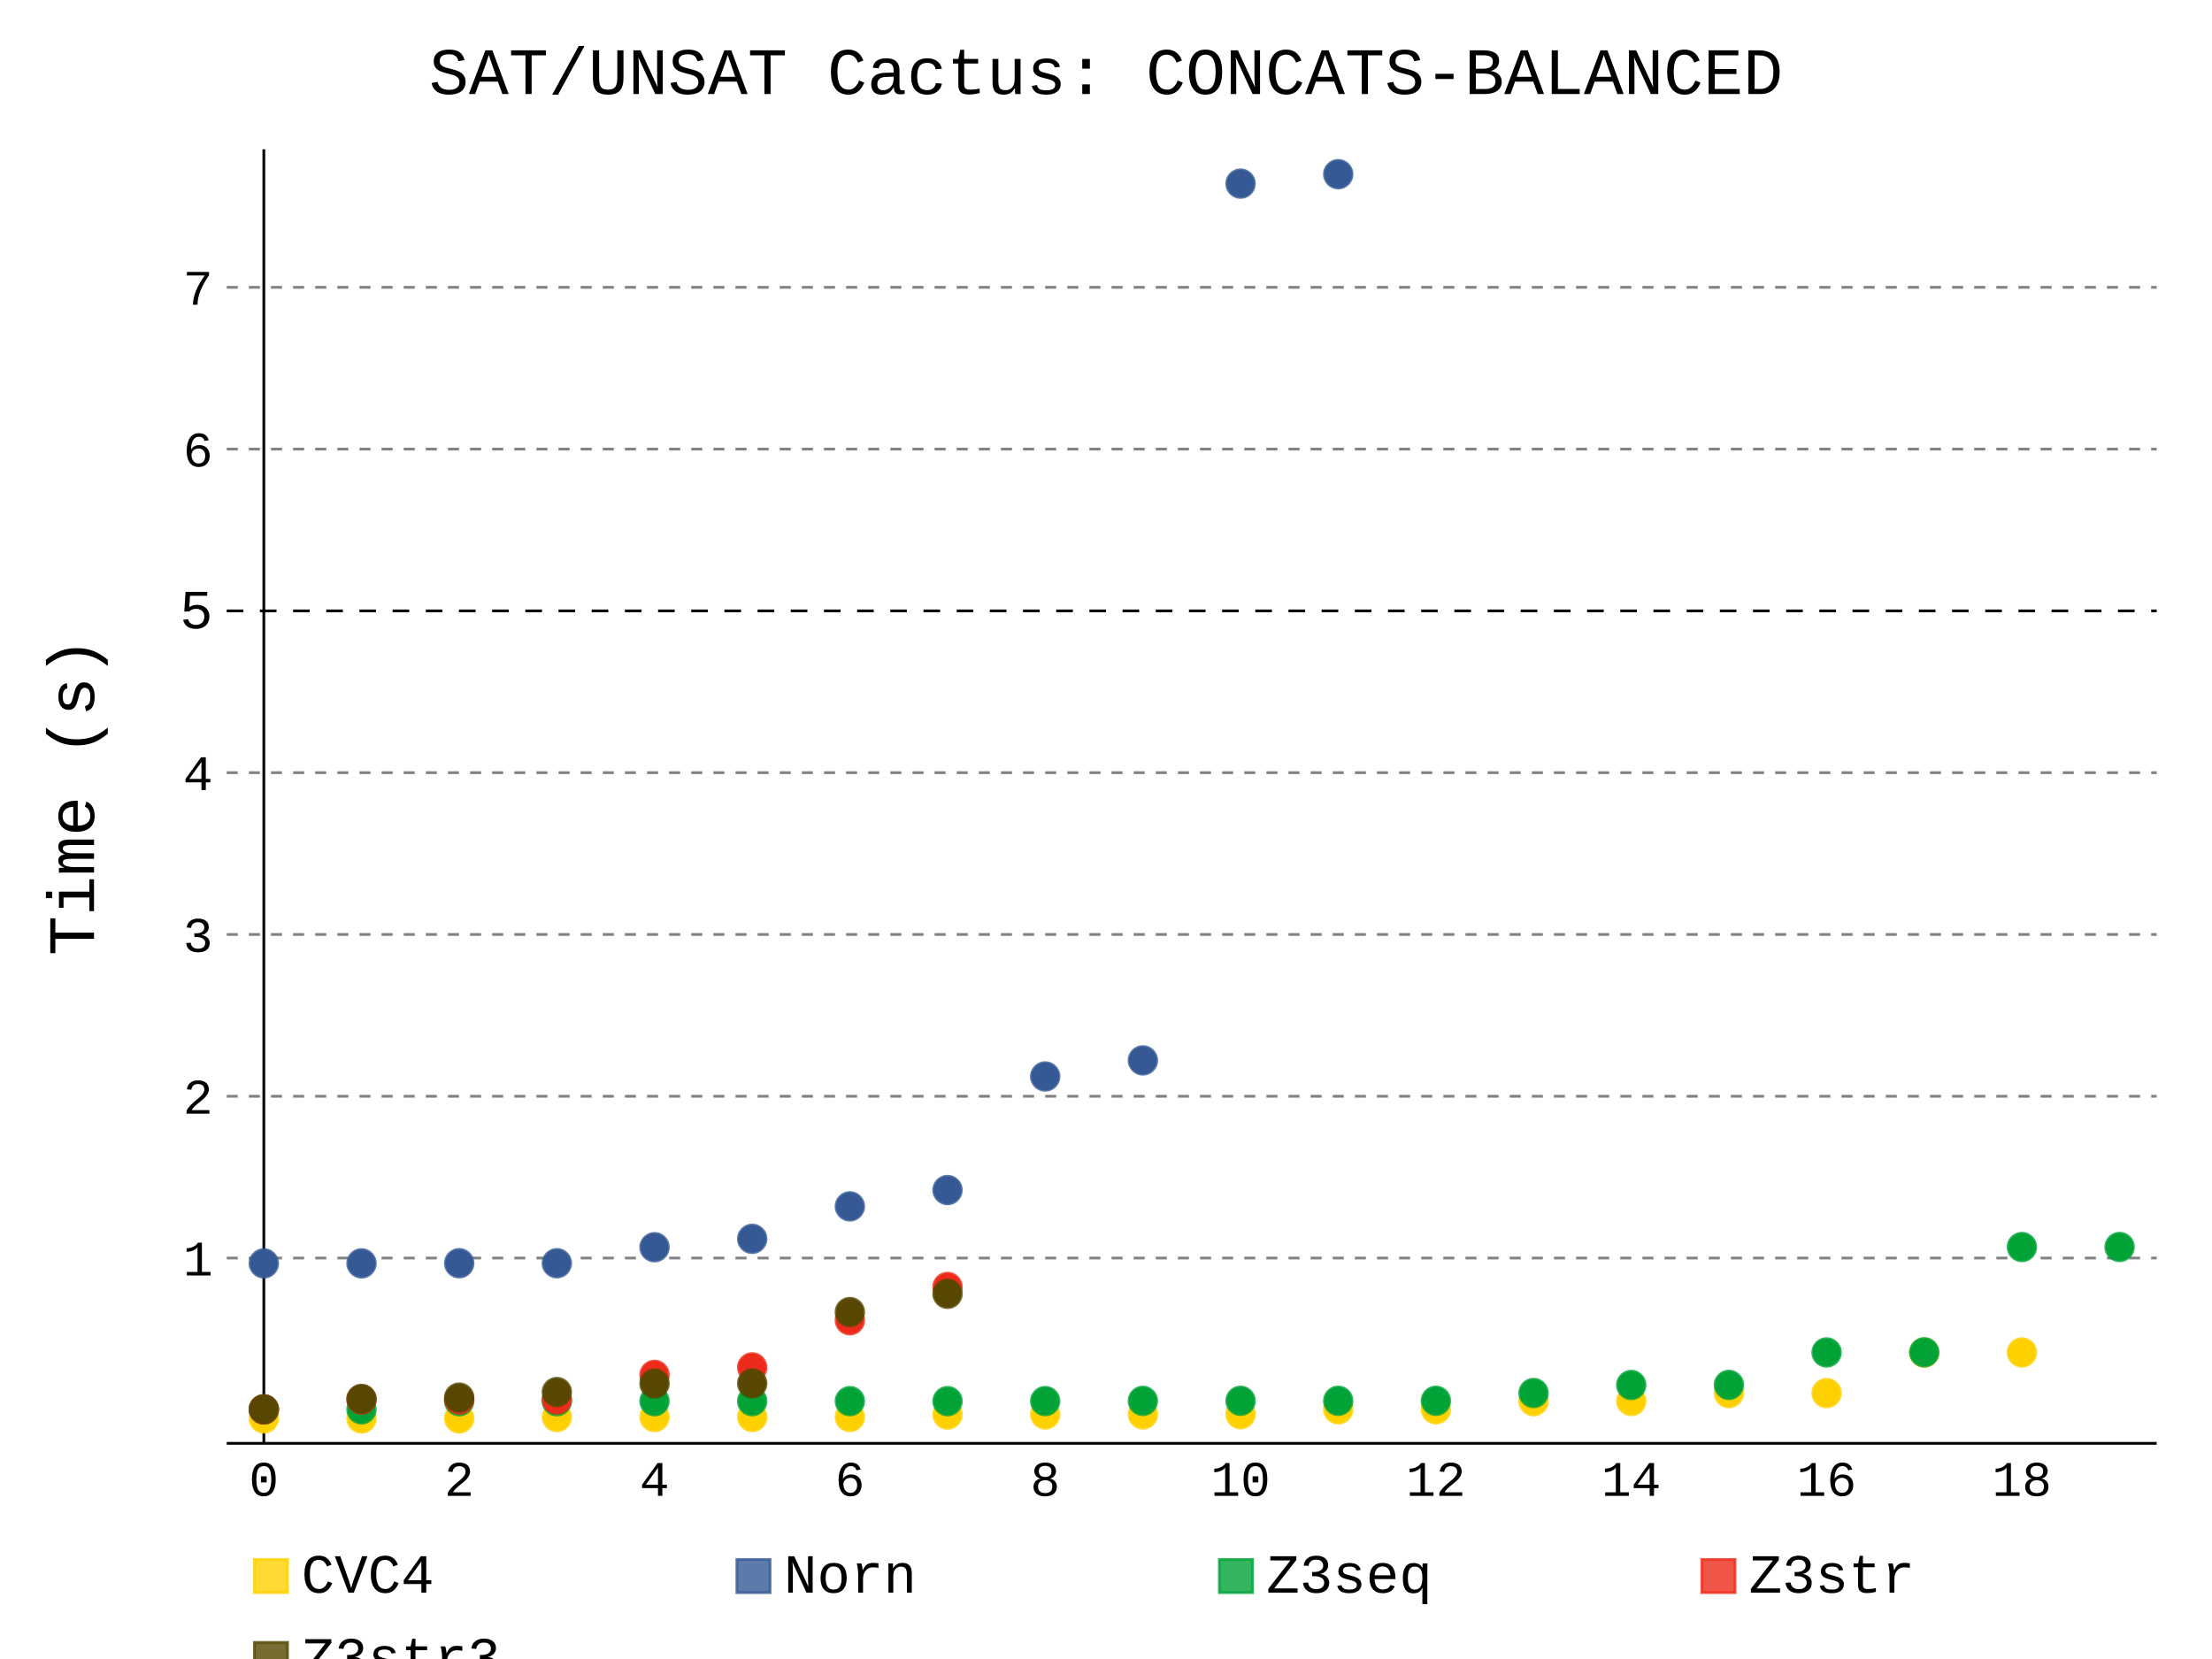
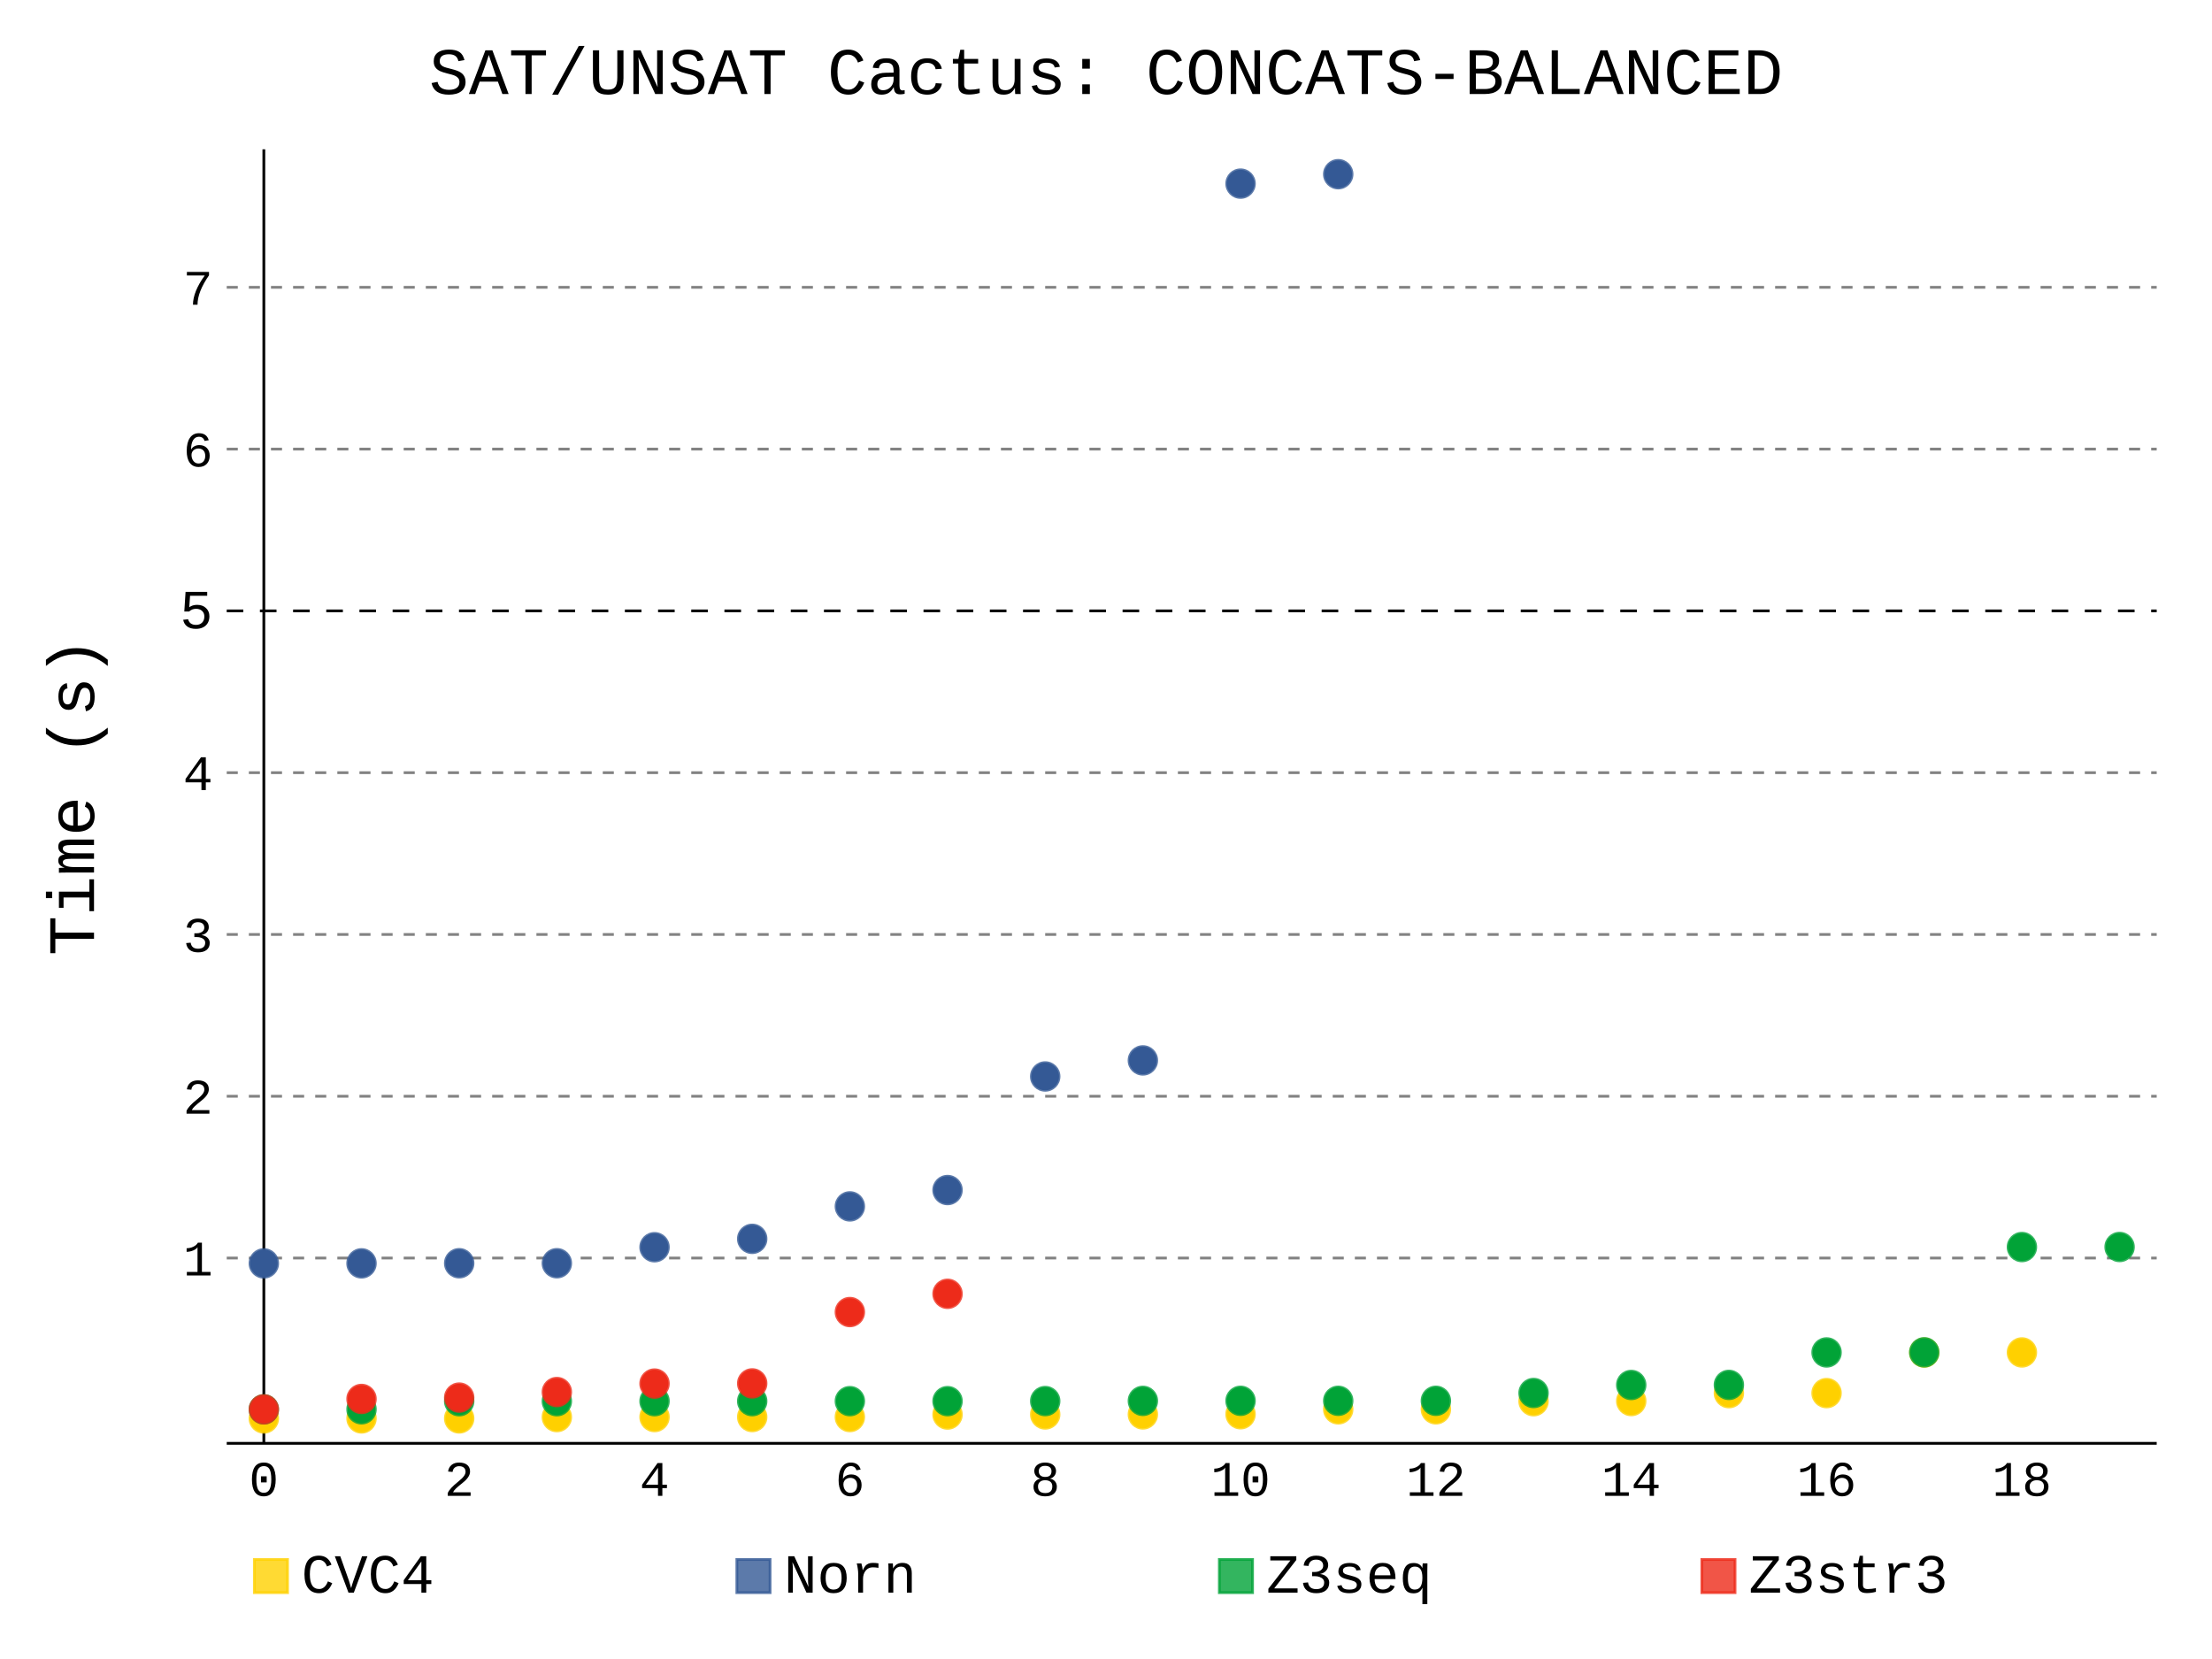
- <svg xmlns="http://www.w3.org/2000/svg" xmlns:xlink="http://www.w3.org/1999/xlink" id="chart-91a47849-617d-4de2-a5ea-1c3394cda395" class="pygal-chart" viewBox="0 0 800 600">
+ <svg xmlns="http://www.w3.org/2000/svg" xmlns:xlink="http://www.w3.org/1999/xlink" id="chart-bddedc31-fe82-48a3-97e2-e26df5d5ebec" class="pygal-chart" viewBox="0 0 800 600">
  <defs>
-     <style type="text/css">#chart-91a47849-617d-4de2-a5ea-1c3394cda395{-webkit-user-select:none;-webkit-font-smoothing:antialiased;font-family:Consolas,"Liberation Mono",Menlo,Courier,monospace}#chart-91a47849-617d-4de2-a5ea-1c3394cda395 .title{font-family:Consolas,"Liberation Mono",Menlo,Courier,monospace;font-size:24px}#chart-91a47849-617d-4de2-a5ea-1c3394cda395 .legends .legend text{font-family:Consolas,"Liberation Mono",Menlo,Courier,monospace;font-size:20px}#chart-91a47849-617d-4de2-a5ea-1c3394cda395 .axis text{font-family:Consolas,"Liberation Mono",Menlo,Courier,monospace;font-size:18px}#chart-91a47849-617d-4de2-a5ea-1c3394cda395 .axis text.major{font-family:Consolas,"Liberation Mono",Menlo,Courier,monospace;font-size:20px}#chart-91a47849-617d-4de2-a5ea-1c3394cda395 .text-overlay text.value{font-family:Consolas,"Liberation Mono",Menlo,Courier,monospace;font-size:22px}#chart-91a47849-617d-4de2-a5ea-1c3394cda395 .text-overlay text.label{font-family:Consolas,"Liberation Mono",Menlo,Courier,monospace;font-size:20px}#chart-91a47849-617d-4de2-a5ea-1c3394cda395 .tooltip{font-family:Consolas,"Liberation Mono",Menlo,Courier,monospace;font-size:20px}#chart-91a47849-617d-4de2-a5ea-1c3394cda395 text.no_data{font-family:Consolas,"Liberation Mono",Menlo,Courier,monospace;font-size:64px}
- #chart-91a47849-617d-4de2-a5ea-1c3394cda395{background-color:#FFFFFF}#chart-91a47849-617d-4de2-a5ea-1c3394cda395 path,#chart-91a47849-617d-4de2-a5ea-1c3394cda395 line,#chart-91a47849-617d-4de2-a5ea-1c3394cda395 rect,#chart-91a47849-617d-4de2-a5ea-1c3394cda395 circle{-webkit-transition:100ms;-moz-transition:100ms;transition:100ms}#chart-91a47849-617d-4de2-a5ea-1c3394cda395 .graph &gt; .background{fill:#FFFFFF}#chart-91a47849-617d-4de2-a5ea-1c3394cda395 .plot &gt; .background{fill:#FFFFFF}#chart-91a47849-617d-4de2-a5ea-1c3394cda395 .graph{fill:#000000}#chart-91a47849-617d-4de2-a5ea-1c3394cda395 text.no_data{fill:#000000}#chart-91a47849-617d-4de2-a5ea-1c3394cda395 .title{fill:#000000}#chart-91a47849-617d-4de2-a5ea-1c3394cda395 .legends .legend text{fill:#000000}#chart-91a47849-617d-4de2-a5ea-1c3394cda395 .legends .legend:hover text{fill:#000000}#chart-91a47849-617d-4de2-a5ea-1c3394cda395 .axis .line{stroke:#000000}#chart-91a47849-617d-4de2-a5ea-1c3394cda395 .axis .guide.line{stroke:#828282}#chart-91a47849-617d-4de2-a5ea-1c3394cda395 .axis .major.line{stroke:#000000}#chart-91a47849-617d-4de2-a5ea-1c3394cda395 .axis text.major{fill:#000000}#chart-91a47849-617d-4de2-a5ea-1c3394cda395 .axis.y .guides:hover .guide.line,#chart-91a47849-617d-4de2-a5ea-1c3394cda395 .line-graph .axis.x .guides:hover .guide.line,#chart-91a47849-617d-4de2-a5ea-1c3394cda395 .stackedline-graph .axis.x .guides:hover .guide.line,#chart-91a47849-617d-4de2-a5ea-1c3394cda395 .xy-graph .axis.x .guides:hover .guide.line{stroke:#000000}#chart-91a47849-617d-4de2-a5ea-1c3394cda395 .axis .guides:hover text{fill:#000000}#chart-91a47849-617d-4de2-a5ea-1c3394cda395 .reactive{fill-opacity:.8;stroke-opacity:.8}#chart-91a47849-617d-4de2-a5ea-1c3394cda395 .ci{stroke:#000000}#chart-91a47849-617d-4de2-a5ea-1c3394cda395 .reactive.active,#chart-91a47849-617d-4de2-a5ea-1c3394cda395 .active .reactive{fill-opacity:.9;stroke-opacity:.9;stroke-width:4}#chart-91a47849-617d-4de2-a5ea-1c3394cda395 .ci .reactive.active{stroke-width:1.5}#chart-91a47849-617d-4de2-a5ea-1c3394cda395 .series text{fill:#000000}#chart-91a47849-617d-4de2-a5ea-1c3394cda395 .tooltip rect{fill:#FFFFFF;stroke:#000000;-webkit-transition:opacity 100ms;-moz-transition:opacity 100ms;transition:opacity 100ms}#chart-91a47849-617d-4de2-a5ea-1c3394cda395 .tooltip .label{fill:#000000}#chart-91a47849-617d-4de2-a5ea-1c3394cda395 .tooltip .label{fill:#000000}#chart-91a47849-617d-4de2-a5ea-1c3394cda395 .tooltip .legend{font-size:.8em;fill:#828282}#chart-91a47849-617d-4de2-a5ea-1c3394cda395 .tooltip .x_label{font-size:.6em;fill:#000000}#chart-91a47849-617d-4de2-a5ea-1c3394cda395 .tooltip .xlink{font-size:.5em;text-decoration:underline}#chart-91a47849-617d-4de2-a5ea-1c3394cda395 .tooltip .value{font-size:1.5em}#chart-91a47849-617d-4de2-a5ea-1c3394cda395 .bound{font-size:.5em}#chart-91a47849-617d-4de2-a5ea-1c3394cda395 .max-value{font-size:.75em;fill:#828282}#chart-91a47849-617d-4de2-a5ea-1c3394cda395 .map-element{fill:#FFFFFF;stroke:#828282 !important}#chart-91a47849-617d-4de2-a5ea-1c3394cda395 .map-element .reactive{fill-opacity:inherit;stroke-opacity:inherit}#chart-91a47849-617d-4de2-a5ea-1c3394cda395 .color-0,#chart-91a47849-617d-4de2-a5ea-1c3394cda395 .color-0 a:visited{stroke:#ffd000;fill:#ffd000}#chart-91a47849-617d-4de2-a5ea-1c3394cda395 .color-1,#chart-91a47849-617d-4de2-a5ea-1c3394cda395 .color-1 a:visited{stroke:#345995;fill:#345995}#chart-91a47849-617d-4de2-a5ea-1c3394cda395 .color-2,#chart-91a47849-617d-4de2-a5ea-1c3394cda395 .color-2 a:visited{stroke:#01a337;fill:#01a337}#chart-91a47849-617d-4de2-a5ea-1c3394cda395 .color-3,#chart-91a47849-617d-4de2-a5ea-1c3394cda395 .color-3 a:visited{stroke:#ed2b1a;fill:#ed2b1a}#chart-91a47849-617d-4de2-a5ea-1c3394cda395 .color-4,#chart-91a47849-617d-4de2-a5ea-1c3394cda395 .color-4 a:visited{stroke:#574700;fill:#574700}#chart-91a47849-617d-4de2-a5ea-1c3394cda395 .text-overlay .color-0 text{fill:black}#chart-91a47849-617d-4de2-a5ea-1c3394cda395 .text-overlay .color-1 text{fill:black}#chart-91a47849-617d-4de2-a5ea-1c3394cda395 .text-overlay .color-2 text{fill:black}#chart-91a47849-617d-4de2-a5ea-1c3394cda395 .text-overlay .color-3 text{fill:black}#chart-91a47849-617d-4de2-a5ea-1c3394cda395 .text-overlay .color-4 text{fill:white}
- #chart-91a47849-617d-4de2-a5ea-1c3394cda395 text.no_data{text-anchor:middle}#chart-91a47849-617d-4de2-a5ea-1c3394cda395 .guide.line{fill:none}#chart-91a47849-617d-4de2-a5ea-1c3394cda395 .centered{text-anchor:middle}#chart-91a47849-617d-4de2-a5ea-1c3394cda395 .title{text-anchor:middle}#chart-91a47849-617d-4de2-a5ea-1c3394cda395 .legends .legend text{fill-opacity:1}#chart-91a47849-617d-4de2-a5ea-1c3394cda395 .axis.x text{text-anchor:middle}#chart-91a47849-617d-4de2-a5ea-1c3394cda395 .axis.x:not(.web) text[transform]{text-anchor:start}#chart-91a47849-617d-4de2-a5ea-1c3394cda395 .axis.x:not(.web) text[transform].backwards{text-anchor:end}#chart-91a47849-617d-4de2-a5ea-1c3394cda395 .axis.y text{text-anchor:end}#chart-91a47849-617d-4de2-a5ea-1c3394cda395 .axis.y text[transform].backwards{text-anchor:start}#chart-91a47849-617d-4de2-a5ea-1c3394cda395 .axis.y2 text{text-anchor:start}#chart-91a47849-617d-4de2-a5ea-1c3394cda395 .axis.y2 text[transform].backwards{text-anchor:end}#chart-91a47849-617d-4de2-a5ea-1c3394cda395 .axis .guide.line{stroke-dasharray:4,4}#chart-91a47849-617d-4de2-a5ea-1c3394cda395 .axis .major.guide.line{stroke-dasharray:6,6}#chart-91a47849-617d-4de2-a5ea-1c3394cda395 .horizontal .axis.y .guide.line,#chart-91a47849-617d-4de2-a5ea-1c3394cda395 .horizontal .axis.y2 .guide.line,#chart-91a47849-617d-4de2-a5ea-1c3394cda395 .vertical .axis.x .guide.line{opacity:0}#chart-91a47849-617d-4de2-a5ea-1c3394cda395 .horizontal .axis.always_show .guide.line,#chart-91a47849-617d-4de2-a5ea-1c3394cda395 .vertical .axis.always_show .guide.line{opacity:1 !important}#chart-91a47849-617d-4de2-a5ea-1c3394cda395 .axis.y .guides:hover .guide.line,#chart-91a47849-617d-4de2-a5ea-1c3394cda395 .axis.y2 .guides:hover .guide.line,#chart-91a47849-617d-4de2-a5ea-1c3394cda395 .axis.x .guides:hover .guide.line{opacity:1}#chart-91a47849-617d-4de2-a5ea-1c3394cda395 .axis .guides:hover text{opacity:1}#chart-91a47849-617d-4de2-a5ea-1c3394cda395 .nofill{fill:none}#chart-91a47849-617d-4de2-a5ea-1c3394cda395 .subtle-fill{fill-opacity:.2}#chart-91a47849-617d-4de2-a5ea-1c3394cda395 .dot{stroke-width:1px;fill-opacity:1}#chart-91a47849-617d-4de2-a5ea-1c3394cda395 .dot.active{stroke-width:5px}#chart-91a47849-617d-4de2-a5ea-1c3394cda395 .dot.negative{fill:transparent}#chart-91a47849-617d-4de2-a5ea-1c3394cda395 text,#chart-91a47849-617d-4de2-a5ea-1c3394cda395 tspan{stroke:none !important}#chart-91a47849-617d-4de2-a5ea-1c3394cda395 .series text.active{opacity:1}#chart-91a47849-617d-4de2-a5ea-1c3394cda395 .tooltip rect{fill-opacity:.95;stroke-width:.5}#chart-91a47849-617d-4de2-a5ea-1c3394cda395 .tooltip text{fill-opacity:1}#chart-91a47849-617d-4de2-a5ea-1c3394cda395 .showable{visibility:hidden}#chart-91a47849-617d-4de2-a5ea-1c3394cda395 .showable.shown{visibility:visible}#chart-91a47849-617d-4de2-a5ea-1c3394cda395 .gauge-background{fill:rgba(229,229,229,1);stroke:none}#chart-91a47849-617d-4de2-a5ea-1c3394cda395 .bg-lines{stroke:#FFFFFF;stroke-width:2px}</style>
+     <style type="text/css">#chart-bddedc31-fe82-48a3-97e2-e26df5d5ebec{-webkit-user-select:none;-webkit-font-smoothing:antialiased;font-family:Consolas,"Liberation Mono",Menlo,Courier,monospace}#chart-bddedc31-fe82-48a3-97e2-e26df5d5ebec .title{font-family:Consolas,"Liberation Mono",Menlo,Courier,monospace;font-size:24px}#chart-bddedc31-fe82-48a3-97e2-e26df5d5ebec .legends .legend text{font-family:Consolas,"Liberation Mono",Menlo,Courier,monospace;font-size:20px}#chart-bddedc31-fe82-48a3-97e2-e26df5d5ebec .axis text{font-family:Consolas,"Liberation Mono",Menlo,Courier,monospace;font-size:18px}#chart-bddedc31-fe82-48a3-97e2-e26df5d5ebec .axis text.major{font-family:Consolas,"Liberation Mono",Menlo,Courier,monospace;font-size:20px}#chart-bddedc31-fe82-48a3-97e2-e26df5d5ebec .text-overlay text.value{font-family:Consolas,"Liberation Mono",Menlo,Courier,monospace;font-size:22px}#chart-bddedc31-fe82-48a3-97e2-e26df5d5ebec .text-overlay text.label{font-family:Consolas,"Liberation Mono",Menlo,Courier,monospace;font-size:20px}#chart-bddedc31-fe82-48a3-97e2-e26df5d5ebec .tooltip{font-family:Consolas,"Liberation Mono",Menlo,Courier,monospace;font-size:20px}#chart-bddedc31-fe82-48a3-97e2-e26df5d5ebec text.no_data{font-family:Consolas,"Liberation Mono",Menlo,Courier,monospace;font-size:64px}
+ #chart-bddedc31-fe82-48a3-97e2-e26df5d5ebec{background-color:#FFFFFF}#chart-bddedc31-fe82-48a3-97e2-e26df5d5ebec path,#chart-bddedc31-fe82-48a3-97e2-e26df5d5ebec line,#chart-bddedc31-fe82-48a3-97e2-e26df5d5ebec rect,#chart-bddedc31-fe82-48a3-97e2-e26df5d5ebec circle{-webkit-transition:100ms;-moz-transition:100ms;transition:100ms}#chart-bddedc31-fe82-48a3-97e2-e26df5d5ebec .graph &gt; .background{fill:#FFFFFF}#chart-bddedc31-fe82-48a3-97e2-e26df5d5ebec .plot &gt; .background{fill:#FFFFFF}#chart-bddedc31-fe82-48a3-97e2-e26df5d5ebec .graph{fill:#000000}#chart-bddedc31-fe82-48a3-97e2-e26df5d5ebec text.no_data{fill:#000000}#chart-bddedc31-fe82-48a3-97e2-e26df5d5ebec .title{fill:#000000}#chart-bddedc31-fe82-48a3-97e2-e26df5d5ebec .legends .legend text{fill:#000000}#chart-bddedc31-fe82-48a3-97e2-e26df5d5ebec .legends .legend:hover text{fill:#000000}#chart-bddedc31-fe82-48a3-97e2-e26df5d5ebec .axis .line{stroke:#000000}#chart-bddedc31-fe82-48a3-97e2-e26df5d5ebec .axis .guide.line{stroke:#828282}#chart-bddedc31-fe82-48a3-97e2-e26df5d5ebec .axis .major.line{stroke:#000000}#chart-bddedc31-fe82-48a3-97e2-e26df5d5ebec .axis text.major{fill:#000000}#chart-bddedc31-fe82-48a3-97e2-e26df5d5ebec .axis.y .guides:hover .guide.line,#chart-bddedc31-fe82-48a3-97e2-e26df5d5ebec .line-graph .axis.x .guides:hover .guide.line,#chart-bddedc31-fe82-48a3-97e2-e26df5d5ebec .stackedline-graph .axis.x .guides:hover .guide.line,#chart-bddedc31-fe82-48a3-97e2-e26df5d5ebec .xy-graph .axis.x .guides:hover .guide.line{stroke:#000000}#chart-bddedc31-fe82-48a3-97e2-e26df5d5ebec .axis .guides:hover text{fill:#000000}#chart-bddedc31-fe82-48a3-97e2-e26df5d5ebec .reactive{fill-opacity:.8;stroke-opacity:.8}#chart-bddedc31-fe82-48a3-97e2-e26df5d5ebec .ci{stroke:#000000}#chart-bddedc31-fe82-48a3-97e2-e26df5d5ebec .reactive.active,#chart-bddedc31-fe82-48a3-97e2-e26df5d5ebec .active .reactive{fill-opacity:.9;stroke-opacity:.9;stroke-width:4}#chart-bddedc31-fe82-48a3-97e2-e26df5d5ebec .ci .reactive.active{stroke-width:1.5}#chart-bddedc31-fe82-48a3-97e2-e26df5d5ebec .series text{fill:#000000}#chart-bddedc31-fe82-48a3-97e2-e26df5d5ebec .tooltip rect{fill:#FFFFFF;stroke:#000000;-webkit-transition:opacity 100ms;-moz-transition:opacity 100ms;transition:opacity 100ms}#chart-bddedc31-fe82-48a3-97e2-e26df5d5ebec .tooltip .label{fill:#000000}#chart-bddedc31-fe82-48a3-97e2-e26df5d5ebec .tooltip .label{fill:#000000}#chart-bddedc31-fe82-48a3-97e2-e26df5d5ebec .tooltip .legend{font-size:.8em;fill:#828282}#chart-bddedc31-fe82-48a3-97e2-e26df5d5ebec .tooltip .x_label{font-size:.6em;fill:#000000}#chart-bddedc31-fe82-48a3-97e2-e26df5d5ebec .tooltip .xlink{font-size:.5em;text-decoration:underline}#chart-bddedc31-fe82-48a3-97e2-e26df5d5ebec .tooltip .value{font-size:1.5em}#chart-bddedc31-fe82-48a3-97e2-e26df5d5ebec .bound{font-size:.5em}#chart-bddedc31-fe82-48a3-97e2-e26df5d5ebec .max-value{font-size:.75em;fill:#828282}#chart-bddedc31-fe82-48a3-97e2-e26df5d5ebec .map-element{fill:#FFFFFF;stroke:#828282 !important}#chart-bddedc31-fe82-48a3-97e2-e26df5d5ebec .map-element .reactive{fill-opacity:inherit;stroke-opacity:inherit}#chart-bddedc31-fe82-48a3-97e2-e26df5d5ebec .color-0,#chart-bddedc31-fe82-48a3-97e2-e26df5d5ebec .color-0 a:visited{stroke:#FFD000;fill:#FFD000}#chart-bddedc31-fe82-48a3-97e2-e26df5d5ebec .color-1,#chart-bddedc31-fe82-48a3-97e2-e26df5d5ebec .color-1 a:visited{stroke:#345995;fill:#345995}#chart-bddedc31-fe82-48a3-97e2-e26df5d5ebec .color-2,#chart-bddedc31-fe82-48a3-97e2-e26df5d5ebec .color-2 a:visited{stroke:#01A337;fill:#01A337}#chart-bddedc31-fe82-48a3-97e2-e26df5d5ebec .color-3,#chart-bddedc31-fe82-48a3-97e2-e26df5d5ebec .color-3 a:visited{stroke:#ED2B1A;fill:#ED2B1A}#chart-bddedc31-fe82-48a3-97e2-e26df5d5ebec .text-overlay .color-0 text{fill:black}#chart-bddedc31-fe82-48a3-97e2-e26df5d5ebec .text-overlay .color-1 text{fill:black}#chart-bddedc31-fe82-48a3-97e2-e26df5d5ebec .text-overlay .color-2 text{fill:black}#chart-bddedc31-fe82-48a3-97e2-e26df5d5ebec .text-overlay .color-3 text{fill:black}
+ #chart-bddedc31-fe82-48a3-97e2-e26df5d5ebec text.no_data{text-anchor:middle}#chart-bddedc31-fe82-48a3-97e2-e26df5d5ebec .guide.line{fill:none}#chart-bddedc31-fe82-48a3-97e2-e26df5d5ebec .centered{text-anchor:middle}#chart-bddedc31-fe82-48a3-97e2-e26df5d5ebec .title{text-anchor:middle}#chart-bddedc31-fe82-48a3-97e2-e26df5d5ebec .legends .legend text{fill-opacity:1}#chart-bddedc31-fe82-48a3-97e2-e26df5d5ebec .axis.x text{text-anchor:middle}#chart-bddedc31-fe82-48a3-97e2-e26df5d5ebec .axis.x:not(.web) text[transform]{text-anchor:start}#chart-bddedc31-fe82-48a3-97e2-e26df5d5ebec .axis.x:not(.web) text[transform].backwards{text-anchor:end}#chart-bddedc31-fe82-48a3-97e2-e26df5d5ebec .axis.y text{text-anchor:end}#chart-bddedc31-fe82-48a3-97e2-e26df5d5ebec .axis.y text[transform].backwards{text-anchor:start}#chart-bddedc31-fe82-48a3-97e2-e26df5d5ebec .axis.y2 text{text-anchor:start}#chart-bddedc31-fe82-48a3-97e2-e26df5d5ebec .axis.y2 text[transform].backwards{text-anchor:end}#chart-bddedc31-fe82-48a3-97e2-e26df5d5ebec .axis .guide.line{stroke-dasharray:4,4}#chart-bddedc31-fe82-48a3-97e2-e26df5d5ebec .axis .major.guide.line{stroke-dasharray:6,6}#chart-bddedc31-fe82-48a3-97e2-e26df5d5ebec .horizontal .axis.y .guide.line,#chart-bddedc31-fe82-48a3-97e2-e26df5d5ebec .horizontal .axis.y2 .guide.line,#chart-bddedc31-fe82-48a3-97e2-e26df5d5ebec .vertical .axis.x .guide.line{opacity:0}#chart-bddedc31-fe82-48a3-97e2-e26df5d5ebec .horizontal .axis.always_show .guide.line,#chart-bddedc31-fe82-48a3-97e2-e26df5d5ebec .vertical .axis.always_show .guide.line{opacity:1 !important}#chart-bddedc31-fe82-48a3-97e2-e26df5d5ebec .axis.y .guides:hover .guide.line,#chart-bddedc31-fe82-48a3-97e2-e26df5d5ebec .axis.y2 .guides:hover .guide.line,#chart-bddedc31-fe82-48a3-97e2-e26df5d5ebec .axis.x .guides:hover .guide.line{opacity:1}#chart-bddedc31-fe82-48a3-97e2-e26df5d5ebec .axis .guides:hover text{opacity:1}#chart-bddedc31-fe82-48a3-97e2-e26df5d5ebec .nofill{fill:none}#chart-bddedc31-fe82-48a3-97e2-e26df5d5ebec .subtle-fill{fill-opacity:.2}#chart-bddedc31-fe82-48a3-97e2-e26df5d5ebec .dot{stroke-width:1px;fill-opacity:1}#chart-bddedc31-fe82-48a3-97e2-e26df5d5ebec .dot.active{stroke-width:5px}#chart-bddedc31-fe82-48a3-97e2-e26df5d5ebec .dot.negative{fill:transparent}#chart-bddedc31-fe82-48a3-97e2-e26df5d5ebec text,#chart-bddedc31-fe82-48a3-97e2-e26df5d5ebec tspan{stroke:none !important}#chart-bddedc31-fe82-48a3-97e2-e26df5d5ebec .series text.active{opacity:1}#chart-bddedc31-fe82-48a3-97e2-e26df5d5ebec .tooltip rect{fill-opacity:.95;stroke-width:.5}#chart-bddedc31-fe82-48a3-97e2-e26df5d5ebec .tooltip text{fill-opacity:1}#chart-bddedc31-fe82-48a3-97e2-e26df5d5ebec .showable{visibility:hidden}#chart-bddedc31-fe82-48a3-97e2-e26df5d5ebec .showable.shown{visibility:visible}#chart-bddedc31-fe82-48a3-97e2-e26df5d5ebec .gauge-background{fill:rgba(229,229,229,1);stroke:none}#chart-bddedc31-fe82-48a3-97e2-e26df5d5ebec .bg-lines{stroke:#FFFFFF;stroke-width:2px}</style>
  </defs>
  <g class="graph xy-graph vertical">
    <rect class="background" height="600" width="800" x="0" y="0" />
    <g class="plot" transform="translate(82, 54)">
      <rect class="background" height="468.0" width="698" x="0" y="0" />
      <g class="axis y always_show">
        <path class="line" d="M0 468 h698" />
        <g class="guides">
          <path class="guide line" d="M0 400.987 h698" />
          <text class="" x="-5" y="407.287">1</text>
        </g>
        <g class="guides">
          <path class="guide line" d="M0 342.474 h698" />
          <text class="" x="-5" y="348.774">2</text>
        </g>
        <g class="guides">
          <path class="guide line" d="M0 283.962 h698" />
          <text class="" x="-5" y="290.262">3</text>
        </g>
        <g class="guides">
          <path class="guide line" d="M0 225.449 h698" />
          <text class="" x="-5" y="231.749">4</text>
        </g>
        <g class="guides">
          <path class="major guide line" d="M0 166.937 h698" />
          <text class="major" x="-5" y="173.237">5</text>
        </g>
        <g class="guides">
          <path class="guide line" d="M0 108.424 h698" />
          <text class="" x="-5" y="114.724">6</text>
        </g>
        <g class="guides">
          <path class="guide line" d="M0 49.912 h698" />
          <text class="" x="-5" y="56.212">7</text>
        </g>
      </g>
      <g class="axis x">
        <g class="guides">
          <path class="axis line" d="M13.423 0 v468" />
          <text class="" x="13.423" y="487.0">0</text>
        </g>
        <g class="guides">
          <path class="guide line" d="M84.071 0 v468" />
          <text class="" x="84.071" y="487.0">2</text>
        </g>
        <g class="guides">
          <path class="guide line" d="M154.719 0 v468" />
          <text class="" x="154.719" y="487.0">4</text>
        </g>
        <g class="guides">
          <path class="guide line" d="M225.366 0 v468" />
          <text class="" x="225.366" y="487.0">6</text>
        </g>
        <g class="guides">
          <path class="guide line" d="M296.014 0 v468" />
          <text class="" x="296.014" y="487.0">8</text>
        </g>
        <g class="guides">
          <path class="guide line" d="M366.662 0 v468" />
          <text class="" x="366.662" y="487.0">10</text>
        </g>
        <g class="guides">
          <path class="guide line" d="M437.31 0 v468" />
          <text class="" x="437.31" y="487.0">12</text>
        </g>
        <g class="guides">
          <path class="guide line" d="M507.957 0 v468" />
          <text class="" x="507.957" y="487.0">14</text>
        </g>
        <g class="guides">
          <path class="guide line" d="M578.605 0 v468" />
          <text class="" x="578.605" y="487.0">16</text>
        </g>
        <g class="guides">
          <path class="guide line" d="M649.253 0 v468" />
          <text class="" x="649.253" y="487.0">18</text>
        </g>
      </g>
      <g class="series serie-0 color-0" />
      <g class="series serie-1 color-1" />
      <g class="series serie-2 color-2" />
      <g class="series serie-3 color-3" />
-       <g class="series serie-4 color-4" />
    </g>
    <g class="titles">
      <text class="title plot_title" x="400.0" y="34">SAT/UNSAT Cactus: CONCATS-BALANCED</text>
      <text class="title" x="0" y="322.0" transform="rotate(-90 0 288)">Time (s)</text>
    </g>
    <g class="plot overlay" transform="translate(82, 54)">
      <g class="series serie-0 color-0">
        <g class="dots">
          <a target="_blank" xlink:href="../problems/concats-balanced/concats-balanced-00002.smt25">
            <circle class="dot reactive tooltip-trigger" cx="13.423" cy="459.0" r="5" />
          </a>
        </g>
        <g class="dots">
          <a target="_blank" xlink:href="../problems/concats-balanced/concats-balanced-00001-model.smt25">
            <circle class="dot reactive tooltip-trigger" cx="48.747" cy="458.989" r="5" />
          </a>
        </g>
        <g class="dots">
          <a target="_blank" xlink:href="../problems/concats-balanced/concats-balanced-00002-model.smt25">
            <circle class="dot reactive tooltip-trigger" cx="84.071" cy="458.987" r="5" />
          </a>
        </g>
        <g class="dots">
          <a target="_blank" xlink:href="../problems/concats-balanced/concats-balanced-00004.smt25">
            <circle class="dot reactive tooltip-trigger" cx="119.395" cy="458.505" r="5" />
          </a>
        </g>
        <g class="dots">
          <a target="_blank" xlink:href="../problems/concats-balanced/concats-balanced-00001.smt25">
            <circle class="dot reactive tooltip-trigger" cx="154.719" cy="458.494" r="5" />
          </a>
        </g>
        <g class="dots">
          <a target="_blank" xlink:href="../problems/concats-balanced/concats-balanced-00003-model.smt25">
            <circle class="dot reactive tooltip-trigger" cx="190.043" cy="458.491" r="5" />
          </a>
        </g>
        <g class="dots">
          <a target="_blank" xlink:href="../problems/concats-balanced/concats-balanced-00003.smt25">
            <circle class="dot reactive tooltip-trigger" cx="225.366" cy="458.489" r="5" />
          </a>
        </g>
        <g class="dots">
          <a target="_blank" xlink:href="../problems/concats-balanced/concats-balanced-00006-model.smt25">
            <circle class="dot reactive tooltip-trigger" cx="260.69" cy="457.586" r="5" />
          </a>
        </g>
        <g class="dots">
          <a target="_blank" xlink:href="../problems/concats-balanced/concats-balanced-00005.smt25">
            <circle class="dot reactive tooltip-trigger" cx="296.014" cy="457.55" r="5" />
          </a>
        </g>
        <g class="dots">
          <a target="_blank" xlink:href="../problems/concats-balanced/concats-balanced-00006.smt25">
            <circle class="dot reactive tooltip-trigger" cx="331.338" cy="457.539" r="5" />
          </a>
        </g>
        <g class="dots">
          <a target="_blank" xlink:href="../problems/concats-balanced/concats-balanced-00004-model.smt25">
            <circle class="dot reactive tooltip-trigger" cx="366.662" cy="457.471" r="5" />
          </a>
        </g>
        <g class="dots">
          <a target="_blank" xlink:href="../problems/concats-balanced/concats-balanced-00007.smt25">
            <circle class="dot reactive tooltip-trigger" cx="401.986" cy="455.701" r="5" />
          </a>
        </g>
        <g class="dots">
          <a target="_blank" xlink:href="../problems/concats-balanced/concats-balanced-00007-model.smt25">
            <circle class="dot reactive tooltip-trigger" cx="437.31" cy="455.698" r="5" />
          </a>
        </g>
        <g class="dots">
          <a target="_blank" xlink:href="../problems/concats-balanced/concats-balanced-00008.smt25">
            <circle class="dot reactive tooltip-trigger" cx="472.634" cy="452.763" r="5" />
          </a>
        </g>
        <g class="dots">
          <a target="_blank" xlink:href="../problems/concats-balanced/concats-balanced-00008-model.smt25">
            <circle class="dot reactive tooltip-trigger" cx="507.957" cy="452.705" r="5" />
          </a>
        </g>
        <g class="dots">
          <a target="_blank" xlink:href="../problems/concats-balanced/concats-balanced-00009.smt25">
            <circle class="dot reactive tooltip-trigger" cx="543.281" cy="449.845" r="5" />
          </a>
        </g>
        <g class="dots">
          <a target="_blank" xlink:href="../problems/concats-balanced/concats-balanced-00009-model.smt25">
            <circle class="dot reactive tooltip-trigger" cx="578.605" cy="449.834" r="5" />
          </a>
        </g>
        <g class="dots">
          <a target="_blank" xlink:href="../problems/concats-balanced/concats-balanced-00010-model.smt25">
            <circle class="dot reactive tooltip-trigger" cx="613.929" cy="435.168" r="5" />
          </a>
        </g>
        <g class="dots">
          <a target="_blank" xlink:href="../problems/concats-balanced/concats-balanced-00010.smt25">
            <circle class="dot reactive tooltip-trigger" cx="649.253" cy="435.13" r="5" />
          </a>
        </g>
      </g>
      <g class="series serie-1 color-1">
        <g class="dots">
          <a target="_blank" xlink:href="../problems/concats-balanced/concats-balanced-00002.smt25">
            <circle class="dot reactive tooltip-trigger" cx="13.423" cy="402.921" r="5" />
          </a>
        </g>
        <g class="dots">
          <a target="_blank" xlink:href="../problems/concats-balanced/concats-balanced-00001.smt25">
            <circle class="dot reactive tooltip-trigger" cx="48.747" cy="402.912" r="5" />
          </a>
        </g>
        <g class="dots">
          <a target="_blank" xlink:href="../problems/concats-balanced/concats-balanced-00002-model.smt25">
            <circle class="dot reactive tooltip-trigger" cx="84.071" cy="402.869" r="5" />
          </a>
        </g>
        <g class="dots">
          <a target="_blank" xlink:href="../problems/concats-balanced/concats-balanced-00001-model.smt25">
            <circle class="dot reactive tooltip-trigger" cx="119.395" cy="402.865" r="5" />
          </a>
        </g>
        <g class="dots">
          <a target="_blank" xlink:href="../problems/concats-balanced/concats-balanced-00003.smt25">
            <circle class="dot reactive tooltip-trigger" cx="154.719" cy="397.078" r="5" />
          </a>
        </g>
        <g class="dots">
          <a target="_blank" xlink:href="../problems/concats-balanced/concats-balanced-00003-model.smt25">
            <circle class="dot reactive tooltip-trigger" cx="190.043" cy="394.045" r="5" />
          </a>
        </g>
        <g class="dots">
          <a target="_blank" xlink:href="../problems/concats-balanced/concats-balanced-00004-model.smt25">
            <circle class="dot reactive tooltip-trigger" cx="225.366" cy="382.304" r="5" />
          </a>
        </g>
        <g class="dots">
          <a target="_blank" xlink:href="../problems/concats-balanced/concats-balanced-00004.smt25">
            <circle class="dot reactive tooltip-trigger" cx="260.69" cy="376.396" r="5" />
          </a>
        </g>
        <g class="dots">
          <a target="_blank" xlink:href="../problems/concats-balanced/concats-balanced-00005-model.smt25">
            <circle class="dot reactive tooltip-trigger" cx="296.014" cy="335.318" r="5" />
          </a>
        </g>
        <g class="dots">
          <a target="_blank" xlink:href="../problems/concats-balanced/concats-balanced-00005.smt25">
            <circle class="dot reactive tooltip-trigger" cx="331.338" cy="329.509" r="5" />
          </a>
        </g>
        <g class="dots">
          <a target="_blank" xlink:href="../problems/concats-balanced/concats-balanced-00006-model.smt25">
            <circle class="dot reactive tooltip-trigger" cx="366.662" cy="12.412" r="5" />
          </a>
        </g>
        <g class="dots">
          <a target="_blank" xlink:href="../problems/concats-balanced/concats-balanced-00006.smt25">
            <circle class="dot reactive tooltip-trigger" cx="401.986" cy="9" r="5" />
          </a>
        </g>
      </g>
      <g class="series serie-2 color-2">
        <g class="dots">
          <a target="_blank" xlink:href="../problems/concats-balanced/concats-balanced-00001-model.smt25">
            <circle class="dot reactive tooltip-trigger" cx="13.423" cy="455.701" r="5" />
          </a>
        </g>
        <g class="dots">
          <a target="_blank" xlink:href="../problems/concats-balanced/concats-balanced-00002.smt25">
            <circle class="dot reactive tooltip-trigger" cx="48.747" cy="455.695" r="5" />
          </a>
        </g>
        <g class="dots">
          <a target="_blank" xlink:href="../problems/concats-balanced/concats-balanced-00006.smt25">
            <circle class="dot reactive tooltip-trigger" cx="84.071" cy="452.764" r="5" />
          </a>
        </g>
        <g class="dots">
          <a target="_blank" xlink:href="../problems/concats-balanced/concats-balanced-00005-model.smt25">
            <circle class="dot reactive tooltip-trigger" cx="119.395" cy="452.762" r="5" />
          </a>
        </g>
        <g class="dots">
          <a target="_blank" xlink:href="../problems/concats-balanced/concats-balanced-00003-model.smt25">
            <circle class="dot reactive tooltip-trigger" cx="154.719" cy="452.757" r="5" />
          </a>
        </g>
        <g class="dots">
          <a target="_blank" xlink:href="../problems/concats-balanced/concats-balanced-00003.smt25">
            <circle class="dot reactive tooltip-trigger" cx="190.043" cy="452.747" r="5" />
          </a>
        </g>
        <g class="dots">
          <a target="_blank" xlink:href="../problems/concats-balanced/concats-balanced-00005.smt25">
            <circle class="dot reactive tooltip-trigger" cx="225.366" cy="452.745" r="5" />
          </a>
        </g>
        <g class="dots">
          <a target="_blank" xlink:href="../problems/concats-balanced/concats-balanced-00006-model.smt25">
            <circle class="dot reactive tooltip-trigger" cx="260.69" cy="452.744" r="5" />
          </a>
        </g>
        <g class="dots">
          <a target="_blank" xlink:href="../problems/concats-balanced/concats-balanced-00007.smt25">
            <circle class="dot reactive tooltip-trigger" cx="296.014" cy="452.718" r="5" />
          </a>
        </g>
        <g class="dots">
          <a target="_blank" xlink:href="../problems/concats-balanced/concats-balanced-00004-model.smt25">
            <circle class="dot reactive tooltip-trigger" cx="331.338" cy="452.649" r="5" />
          </a>
        </g>
        <g class="dots">
          <a target="_blank" xlink:href="../problems/concats-balanced/concats-balanced-00001.smt25">
            <circle class="dot reactive tooltip-trigger" cx="366.662" cy="452.624" r="5" />
          </a>
        </g>
        <g class="dots">
          <a target="_blank" xlink:href="../problems/concats-balanced/concats-balanced-00004.smt25">
            <circle class="dot reactive tooltip-trigger" cx="401.986" cy="452.624" r="5" />
          </a>
        </g>
        <g class="dots">
          <a target="_blank" xlink:href="../problems/concats-balanced/concats-balanced-00002-model.smt25">
            <circle class="dot reactive tooltip-trigger" cx="437.31" cy="452.62" r="5" />
          </a>
        </g>
        <g class="dots">
          <a target="_blank" xlink:href="../problems/concats-balanced/concats-balanced-00007-model.smt25">
            <circle class="dot reactive tooltip-trigger" cx="472.634" cy="449.801" r="5" />
          </a>
        </g>
        <g class="dots">
          <a target="_blank" xlink:href="../problems/concats-balanced/concats-balanced-00008-model.smt25">
            <circle class="dot reactive tooltip-trigger" cx="507.957" cy="446.897" r="5" />
          </a>
        </g>
        <g class="dots">
          <a target="_blank" xlink:href="../problems/concats-balanced/concats-balanced-00008.smt25">
            <circle class="dot reactive tooltip-trigger" cx="543.281" cy="446.867" r="5" />
          </a>
        </g>
        <g class="dots">
          <a target="_blank" xlink:href="../problems/concats-balanced/concats-balanced-00009-model.smt25">
            <circle class="dot reactive tooltip-trigger" cx="578.605" cy="435.128" r="5" />
          </a>
        </g>
        <g class="dots">
          <a target="_blank" xlink:href="../problems/concats-balanced/concats-balanced-00009.smt25">
            <circle class="dot reactive tooltip-trigger" cx="613.929" cy="435.086" r="5" />
          </a>
        </g>
        <g class="dots">
          <a target="_blank" xlink:href="../problems/concats-balanced/concats-balanced-00010.smt25">
            <circle class="dot reactive tooltip-trigger" cx="649.253" cy="397.012" r="5" />
          </a>
        </g>
        <g class="dots">
          <a target="_blank" xlink:href="../problems/concats-balanced/concats-balanced-00010-model.smt25">
            <circle class="dot reactive tooltip-trigger" cx="684.577" cy="396.992" r="5" />
          </a>
        </g>
      </g>
      <g class="series serie-3 color-3">
-         <g class="dots">
-           <a target="_blank" xlink:href="../problems/concats-balanced/concats-balanced-00001-model.smt25">
-             <circle class="dot reactive tooltip-trigger" cx="13.423" cy="455.732" r="5" />
-           </a>
-         </g>
-         <g class="dots">
-           <a target="_blank" xlink:href="../problems/concats-balanced/concats-balanced-00001.smt25">
-             <circle class="dot reactive tooltip-trigger" cx="48.747" cy="452.17" r="5" />
-           </a>
-         </g>
-         <g class="dots">
-           <a target="_blank" xlink:href="../problems/concats-balanced/concats-balanced-00002-model.smt25">
-             <circle class="dot reactive tooltip-trigger" cx="84.071" cy="452.169" r="5" />
-           </a>
-         </g>
-         <g class="dots">
-           <a target="_blank" xlink:href="../problems/concats-balanced/concats-balanced-00002.smt25">
-             <circle class="dot reactive tooltip-trigger" cx="119.395" cy="452.167" r="5" />
-           </a>
-         </g>
-         <g class="dots">
-           <a target="_blank" xlink:href="../problems/concats-balanced/concats-balanced-00003.smt25">
-             <circle class="dot reactive tooltip-trigger" cx="154.719" cy="443.244" r="5" />
-           </a>
-         </g>
-         <g class="dots">
-           <a target="_blank" xlink:href="../problems/concats-balanced/concats-balanced-00003-model.smt25">
-             <circle class="dot reactive tooltip-trigger" cx="190.043" cy="440.534" r="5" />
-           </a>
-         </g>
-         <g class="dots">
-           <a target="_blank" xlink:href="../problems/concats-balanced/concats-balanced-00004-model.smt25">
-             <circle class="dot reactive tooltip-trigger" cx="225.366" cy="423.477" r="5" />
-           </a>
-         </g>
-         <g class="dots">
-           <a target="_blank" xlink:href="../problems/concats-balanced/concats-balanced-00004.smt25">
-             <circle class="dot reactive tooltip-trigger" cx="260.69" cy="411.453" r="5" />
-           </a>
-         </g>
-       </g>
-       <g class="series serie-4 color-4">
        <g class="dots">
          <a target="_blank" xlink:href="../problems/concats-balanced/concats-balanced-00001-model.smt25">
            <circle class="dot reactive tooltip-trigger" cx="13.423" cy="455.719" r="5" />
          </a>
        </g>
        <g class="dots">
          <a target="_blank" xlink:href="../problems/concats-balanced/concats-balanced-00001.smt25">
            <circle class="dot reactive tooltip-trigger" cx="48.747" cy="451.949" r="5" />
          </a>
        </g>
        <g class="dots">
          <a target="_blank" xlink:href="../problems/concats-balanced/concats-balanced-00002-model.smt25">
            <circle class="dot reactive tooltip-trigger" cx="84.071" cy="451.463" r="5" />
          </a>
        </g>
        <g class="dots">
          <a target="_blank" xlink:href="../problems/concats-balanced/concats-balanced-00002.smt25">
            <circle class="dot reactive tooltip-trigger" cx="119.395" cy="449.453" r="5" />
          </a>
        </g>
        <g class="dots">
          <a target="_blank" xlink:href="../problems/concats-balanced/concats-balanced-00003-model.smt25">
            <circle class="dot reactive tooltip-trigger" cx="154.719" cy="446.391" r="5" />
          </a>
        </g>
        <g class="dots">
          <a target="_blank" xlink:href="../problems/concats-balanced/concats-balanced-00003.smt25">
            <circle class="dot reactive tooltip-trigger" cx="190.043" cy="446.329" r="5" />
          </a>
        </g>
        <g class="dots">
          <a target="_blank" xlink:href="../problems/concats-balanced/concats-balanced-00004-model.smt25">
            <circle class="dot reactive tooltip-trigger" cx="225.366" cy="420.524" r="5" />
          </a>
        </g>
        <g class="dots">
          <a target="_blank" xlink:href="../problems/concats-balanced/concats-balanced-00004.smt25">
            <circle class="dot reactive tooltip-trigger" cx="260.69" cy="413.923" r="5" />
          </a>
        </g>
      </g>
    </g>
    <g class="plot text-overlay" transform="translate(82, 54)">
      <g class="series serie-0 color-0" />
      <g class="series serie-1 color-1" />
      <g class="series serie-2 color-2" />
      <g class="series serie-3 color-3" />
-       <g class="series serie-4 color-4" />
    </g>
    <g class="plot tooltip-overlay" transform="translate(82, 54)">
      <g class="tooltip" style="opacity: 0" transform="translate(0 0)">
        <rect class="tooltip-box" height="0" rx="10" ry="10" width="0" />
        <g class="text" />
      </g>
    </g>
    <g class="legends" transform="translate(92, 560)">
      <g class="legend reactive activate-serie" id="activate-serie-0">
        <rect class="color-0 reactive" height="12" width="12" x="0.0" y="4.0" />
        <text x="17.0" y="16.0">CVC4</text>
      </g>
      <g class="legend reactive activate-serie" id="activate-serie-1">
        <rect class="color-1 reactive" height="12" width="12" x="174.5" y="4.0" />
        <text x="191.5" y="16.0">Norn</text>
      </g>
      <g class="legend reactive activate-serie" id="activate-serie-2">
        <rect class="color-2 reactive" height="12" width="12" x="349.0" y="4.0" />
        <text x="366.0" y="16.0">Z3seq</text>
      </g>
      <g class="legend reactive activate-serie" id="activate-serie-3">
        <rect class="color-3 reactive" height="12" width="12" x="523.5" y="4.0" />
-         <text x="540.5" y="16.0">Z3str</text>
-       </g>
-       <g class="legend reactive activate-serie" id="activate-serie-4">
-         <rect class="color-4 reactive" height="12" width="12" x="0.0" y="34.0" />
-         <text x="17.0" y="46.0">Z3str3</text>
+         <text x="540.5" y="16.0">Z3str3</text>
      </g>
    </g>
  </g>
</svg>
